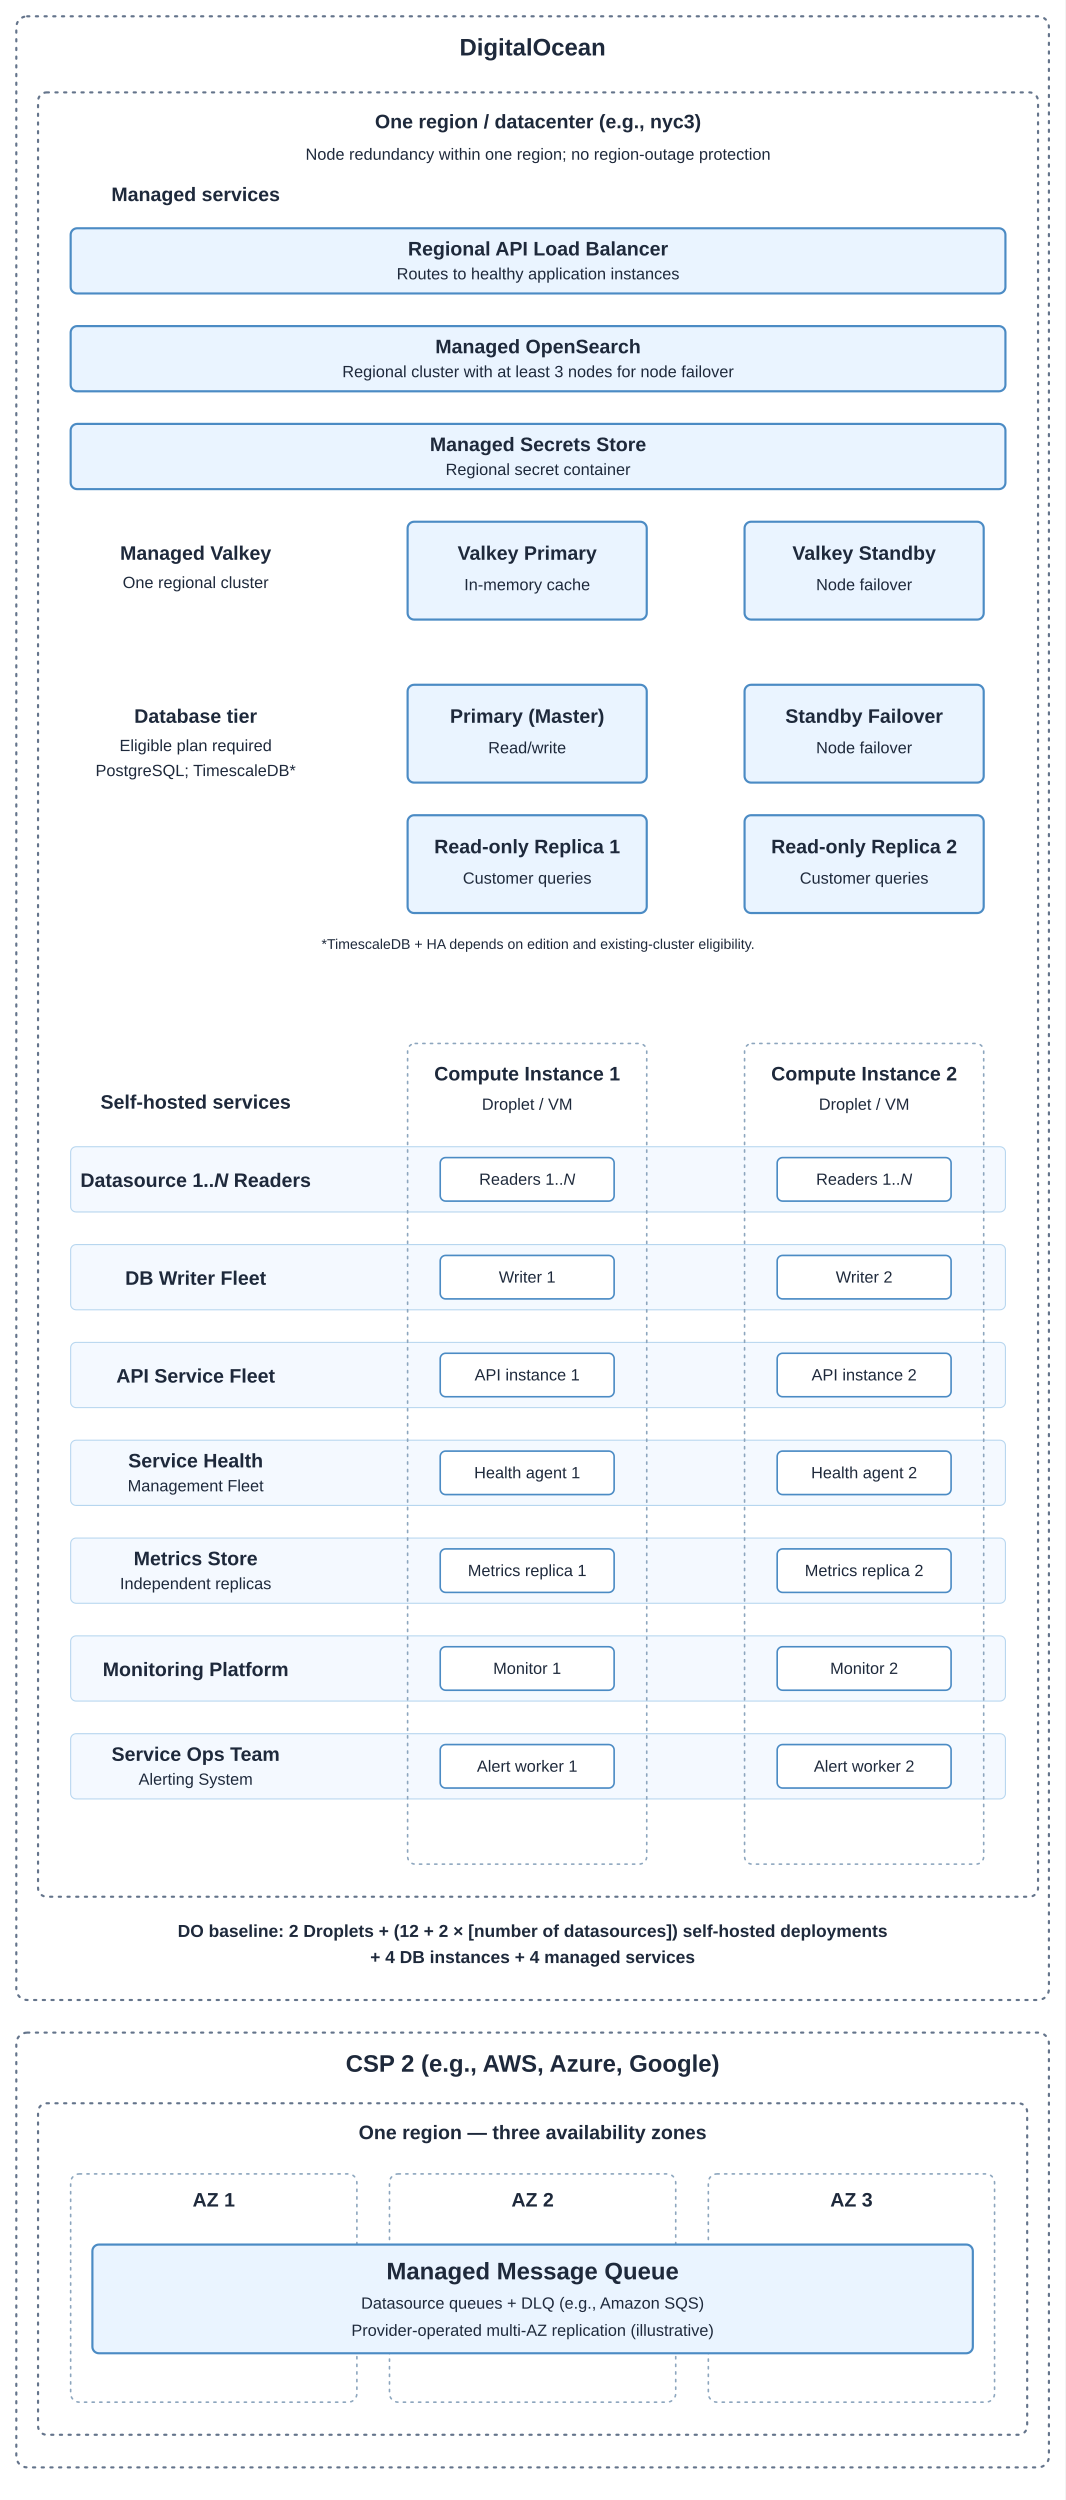
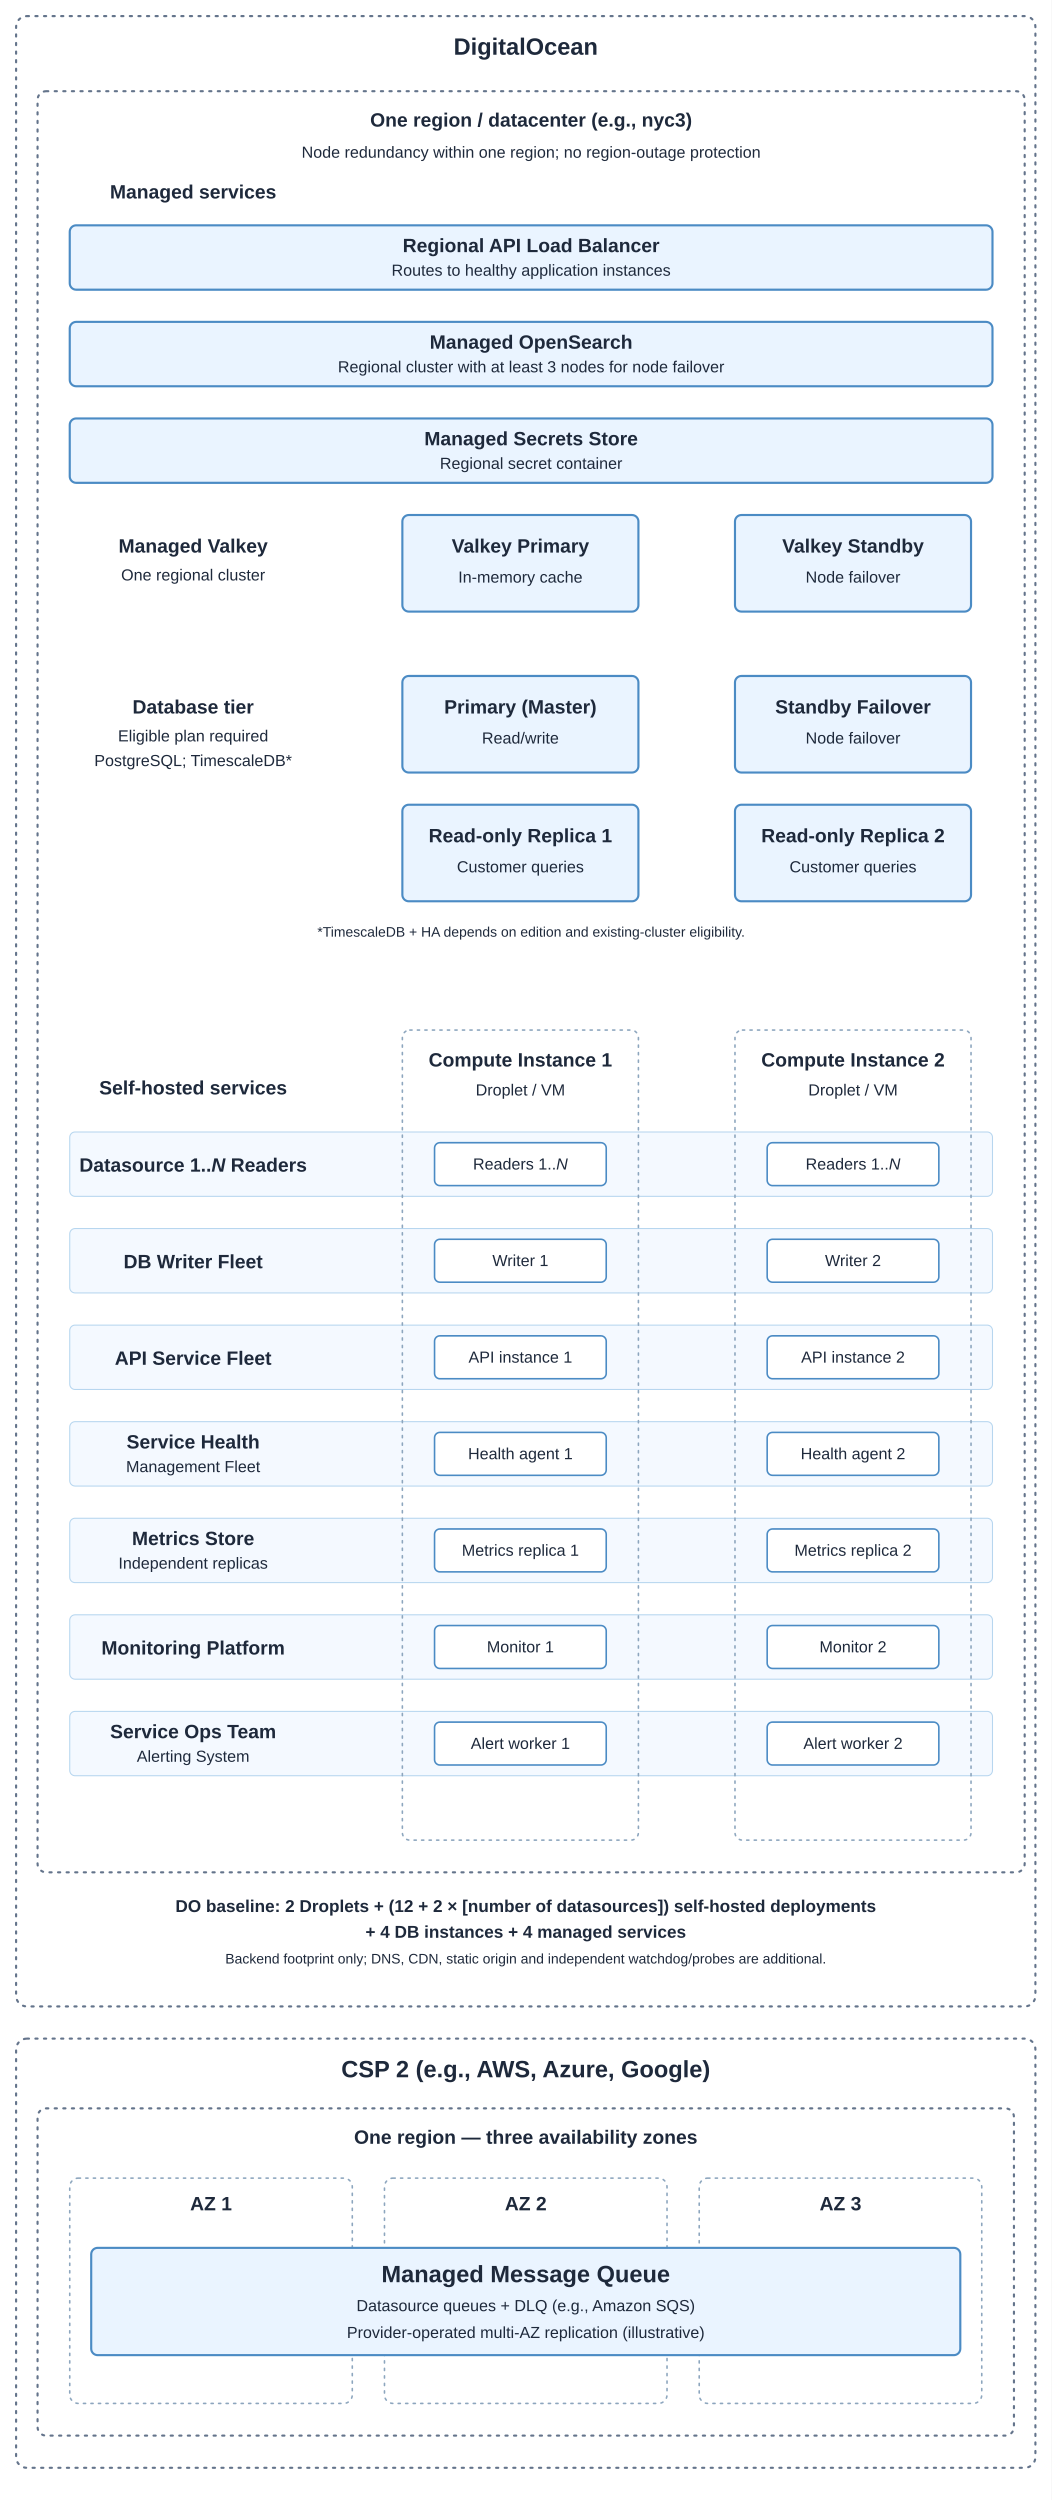
- <svg xmlns="http://www.w3.org/2000/svg" width="980" height="2300" viewBox="0 0 980 2300" role="img" aria-labelledby="deployment-title deployment-description">
+ <svg xmlns="http://www.w3.org/2000/svg" width="980" height="2330" viewBox="0 0 980 2330" role="img" aria-labelledby="deployment-title deployment-description">
  <style>
    text { font-family: Arial, Helvetica, sans-serif; fill: #1e293b; text-anchor: middle; }
    .boundary { fill: none; stroke: #64748b; stroke-width: 2; stroke-dasharray: 2 6; stroke-linecap: round; }
    .compute { fill: none; stroke: #8da6be; stroke-width: 1.5; stroke-dasharray: 2 5; stroke-linecap: round; }
    .node { fill: #eaf4ff; stroke: #4b8bc4; stroke-width: 2; }
    .band { fill: #eaf4ff; fill-opacity: 0.55; stroke: #b7d6ef; stroke-width: 1; }
    .member { fill: #ffffff; stroke: #4b8bc4; stroke-width: 1.5; }
    .title { font-size: 22px; font-weight: 600; }
    .label { font-size: 18px; font-weight: 600; }
    .detail { font-size: 15px; }
  </style>
-   <rect width="980" height="2300" fill="#ffffff" />
+   <rect width="980" height="2330" fill="#ffffff" />
  <g aria-label="DigitalOcean">
-     <rect class="boundary" x="15" y="15" width="950" height="1825" rx="10" />
+     <rect class="boundary" x="15" y="15" width="950" height="1855" rx="10" />
    <text class="title" x="490" y="51">DigitalOcean</text>
    <g aria-label="One DigitalOcean deployment region: nyc3 example">
      <rect class="boundary" x="35" y="85" width="920" height="1660" rx="8" />
      <text class="label" x="495" y="118">One region / datacenter (e.g., nyc3)</text>
      <text class="detail" x="495" y="147">Node redundancy within one region; no region-outage protection</text>
      <text class="label" x="180" y="185">Managed services</text>
      <rect class="node" x="65" y="210" width="860" height="60" rx="6" />
      <text class="label" x="495" y="235">Regional API Load Balancer</text>
      <text class="detail" x="495" y="257">Routes to healthy application instances</text>
      <rect class="node" x="65" y="300" width="860" height="60" rx="6" />
      <text class="label" x="495" y="325">Managed OpenSearch</text>
      <text class="detail" x="495" y="347">Regional cluster with at least 3 nodes for node failover</text>
      <rect class="node" x="65" y="390" width="860" height="60" rx="6" />
      <text class="label" x="495" y="415">Managed Secrets Store</text>
      <text class="detail" x="495" y="437">Regional secret container</text>
      <text class="label" x="180" y="515">Managed Valkey</text>
      <text class="detail" x="180" y="541">One regional cluster</text>
      <g aria-label="Valkey primary in the same region">
        <rect class="node" x="375" y="480" width="220" height="90" rx="6" />
        <text class="label" x="485" y="515">Valkey Primary</text>
        <text class="detail" x="485" y="543">In-memory cache</text>
      </g>
      <g aria-label="Valkey standby in the same region">
        <rect class="node" x="685" y="480" width="220" height="90" rx="6" />
        <text class="label" x="795" y="515">Valkey Standby</text>
        <text class="detail" x="795" y="543">Node failover</text>
      </g>
      <text class="label" x="180" y="665">Database tier</text>
      <text class="detail" x="180" y="691">Eligible plan required</text>
      <text class="detail" x="180" y="714">PostgreSQL; TimescaleDB*</text>
      <g aria-label="PostgreSQL primary in the same region">
        <rect class="node" x="375" y="630" width="220" height="90" rx="6" />
        <text class="label" x="485" y="665">Primary (Master)</text>
        <text class="detail" x="485" y="693">Read/write</text>
      </g>
      <g aria-label="PostgreSQL standby in the same region">
        <rect class="node" x="685" y="630" width="220" height="90" rx="6" />
        <text class="label" x="795" y="665">Standby Failover</text>
        <text class="detail" x="795" y="693">Node failover</text>
      </g>
      <g aria-label="PostgreSQL read-only replica 1 in the same region">
        <rect class="node" x="375" y="750" width="220" height="90" rx="6" />
        <text class="label" x="485" y="785">Read-only Replica 1</text>
        <text class="detail" x="485" y="813">Customer queries</text>
      </g>
      <g aria-label="PostgreSQL read-only replica 2 in the same region">
        <rect class="node" x="685" y="750" width="220" height="90" rx="6" />
        <text class="label" x="795" y="785">Read-only Replica 2</text>
        <text class="detail" x="795" y="813">Customer queries</text>
      </g>
      <text class="detail" x="495" y="873" style="font-size: 13px;">*TimescaleDB + HA depends on edition and existing-cluster eligibility.</text>
      <rect class="band" x="65" y="1055" width="860" height="60" rx="5" />
      <rect class="band" x="65" y="1145" width="860" height="60" rx="5" />
      <rect class="band" x="65" y="1235" width="860" height="60" rx="5" />
      <rect class="band" x="65" y="1325" width="860" height="60" rx="5" />
      <rect class="band" x="65" y="1415" width="860" height="60" rx="5" />
      <rect class="band" x="65" y="1505" width="860" height="60" rx="5" />
      <rect class="band" x="65" y="1595" width="860" height="60" rx="5" />
      <g aria-label="Worker Droplet 1 in the same region">
        <rect class="compute" x="375" y="960" width="220" height="755" rx="7" />
        <text class="label" x="485" y="994">Compute Instance 1</text>
        <text class="detail" x="485" y="1021">Droplet / VM</text>
      </g>
      <g aria-label="Worker Droplet 2 in the same region">
        <rect class="compute" x="685" y="960" width="220" height="755" rx="7" />
        <text class="label" x="795" y="994">Compute Instance 2</text>
        <text class="detail" x="795" y="1021">Droplet / VM</text>
      </g>
      <text class="label" x="180" y="1020">Self-hosted services</text>
      <g aria-label="Datasource 1 through N Readers, one reader per datasource per Droplet">
        <text class="label" x="180" y="1092">Datasource 1..<tspan font-style="italic">N</tspan> Readers</text>
        <rect class="member" x="405" y="1065" width="160" height="40" rx="5" />
        <text class="detail" x="485" y="1090">Readers 1..<tspan font-style="italic">N</tspan>
        </text>
        <rect class="member" x="715" y="1065" width="160" height="40" rx="5" />
        <text class="detail" x="795" y="1090">Readers 1..<tspan font-style="italic">N</tspan>
        </text>
      </g>
      <g aria-label="DB Writer Fleet , two self-hosted deployments">
        <text class="label" x="180" y="1182">DB Writer Fleet</text>
        <rect class="member" x="405" y="1155" width="160" height="40" rx="5" />
        <text class="detail" x="485" y="1180">Writer 1</text>
        <rect class="member" x="715" y="1155" width="160" height="40" rx="5" />
        <text class="detail" x="795" y="1180">Writer 2</text>
      </g>
      <g aria-label="API Service Fleet , two self-hosted deployments">
        <text class="label" x="180" y="1272">API Service Fleet</text>
        <rect class="member" x="405" y="1245" width="160" height="40" rx="5" />
        <text class="detail" x="485" y="1270">API instance 1</text>
        <rect class="member" x="715" y="1245" width="160" height="40" rx="5" />
        <text class="detail" x="795" y="1270">API instance 2</text>
      </g>
      <g aria-label="Service Health Management Fleet, two self-hosted deployments">
        <text class="label" x="180" y="1350">Service Health</text>
        <text class="detail" x="180" y="1372">Management Fleet</text>
        <rect class="member" x="405" y="1335" width="160" height="40" rx="5" />
        <text class="detail" x="485" y="1360">Health agent 1</text>
        <rect class="member" x="715" y="1335" width="160" height="40" rx="5" />
        <text class="detail" x="795" y="1360">Health agent 2</text>
      </g>
      <g aria-label="Metrics Store Independent replicas, two self-hosted deployments">
        <text class="label" x="180" y="1440">Metrics Store</text>
        <text class="detail" x="180" y="1462">Independent replicas</text>
        <rect class="member" x="405" y="1425" width="160" height="40" rx="5" />
        <text class="detail" x="485" y="1450">Metrics replica 1</text>
        <rect class="member" x="715" y="1425" width="160" height="40" rx="5" />
        <text class="detail" x="795" y="1450">Metrics replica 2</text>
      </g>
      <g aria-label="Monitoring Platform , two self-hosted deployments">
        <text class="label" x="180" y="1542">Monitoring Platform</text>
        <rect class="member" x="405" y="1515" width="160" height="40" rx="5" />
        <text class="detail" x="485" y="1540">Monitor 1</text>
        <rect class="member" x="715" y="1515" width="160" height="40" rx="5" />
        <text class="detail" x="795" y="1540">Monitor 2</text>
      </g>
      <g aria-label="Service Ops Team Alerting System, two self-hosted deployments">
        <text class="label" x="180" y="1620">Service Ops Team</text>
        <text class="detail" x="180" y="1642">Alerting System</text>
        <rect class="member" x="405" y="1605" width="160" height="40" rx="5" />
        <text class="detail" x="485" y="1630">Alert worker 1</text>
        <rect class="member" x="715" y="1605" width="160" height="40" rx="5" />
        <text class="detail" x="795" y="1630">Alert worker 2</text>
      </g>
    </g>
    <text class="label" x="490" y="1782" style="font-size: 16px;">DO baseline: 2 Droplets + (12 + 2 × [number of datasources]) self-hosted deployments</text>
    <text class="label" x="490" y="1806" style="font-size: 16px;">+ 4 DB instances + 4 managed services</text>
+     <text class="detail" x="490" y="1830" style="font-size: 13px;">Backend footprint only; DNS, CDN, static origin and independent watchdog/probes are additional.</text>
  </g>
  <g aria-label="Second cloud provider: one region with three illustrative availability zones">
-     <rect class="boundary" x="15" y="1870" width="950" height="400" rx="10" />
-     <text class="title" x="490" y="1906">CSP 2 (e.g., AWS, Azure, Google)</text>
+     <rect class="boundary" x="15" y="1900" width="950" height="400" rx="10" />
+     <text class="title" x="490" y="1936">CSP 2 (e.g., AWS, Azure, Google)</text>
    <g aria-label="One region contains three availability zones">
-       <rect class="boundary" x="35" y="1935" width="910" height="305" rx="8" />
-       <text class="label" x="490" y="1968">One region — three availability zones</text>
-       <rect class="compute" x="65" y="2000" width="263.333" height="210" rx="8" />
-       <text class="label" x="196.666" y="2030">AZ 1</text>
-       <rect class="compute" x="358.333" y="2000" width="263.333" height="210" rx="8" />
-       <text class="label" x="490" y="2030">AZ 2</text>
-       <rect class="compute" x="651.666" y="2000" width="263.333" height="210" rx="8" />
-       <text class="label" x="783.333" y="2030">AZ 3</text>
-       <rect class="node" x="85" y="2065" width="810" height="100" rx="6" />
-       <text class="title" x="490" y="2097">Managed Message Queue</text>
-       <text class="detail" x="490" y="2124">Datasource queues + DLQ (e.g., Amazon SQS)</text>
-       <text class="detail" x="490" y="2149">Provider-operated multi-AZ replication (illustrative)</text>
+       <rect class="boundary" x="35" y="1965" width="910" height="305" rx="8" />
+       <text class="label" x="490" y="1998">One region — three availability zones</text>
+       <rect class="compute" x="65" y="2030" width="263.333" height="210" rx="8" />
+       <text class="label" x="196.666" y="2060">AZ 1</text>
+       <rect class="compute" x="358.333" y="2030" width="263.333" height="210" rx="8" />
+       <text class="label" x="490" y="2060">AZ 2</text>
+       <rect class="compute" x="651.666" y="2030" width="263.333" height="210" rx="8" />
+       <text class="label" x="783.333" y="2060">AZ 3</text>
+       <rect class="node" x="85" y="2095" width="810" height="100" rx="6" />
+       <text class="title" x="490" y="2127">Managed Message Queue</text>
+       <text class="detail" x="490" y="2154">Datasource queues + DLQ (e.g., Amazon SQS)</text>
+       <text class="detail" x="490" y="2179">Provider-operated multi-AZ replication (illustrative)</text>
    </g>
  </g>
</svg>
